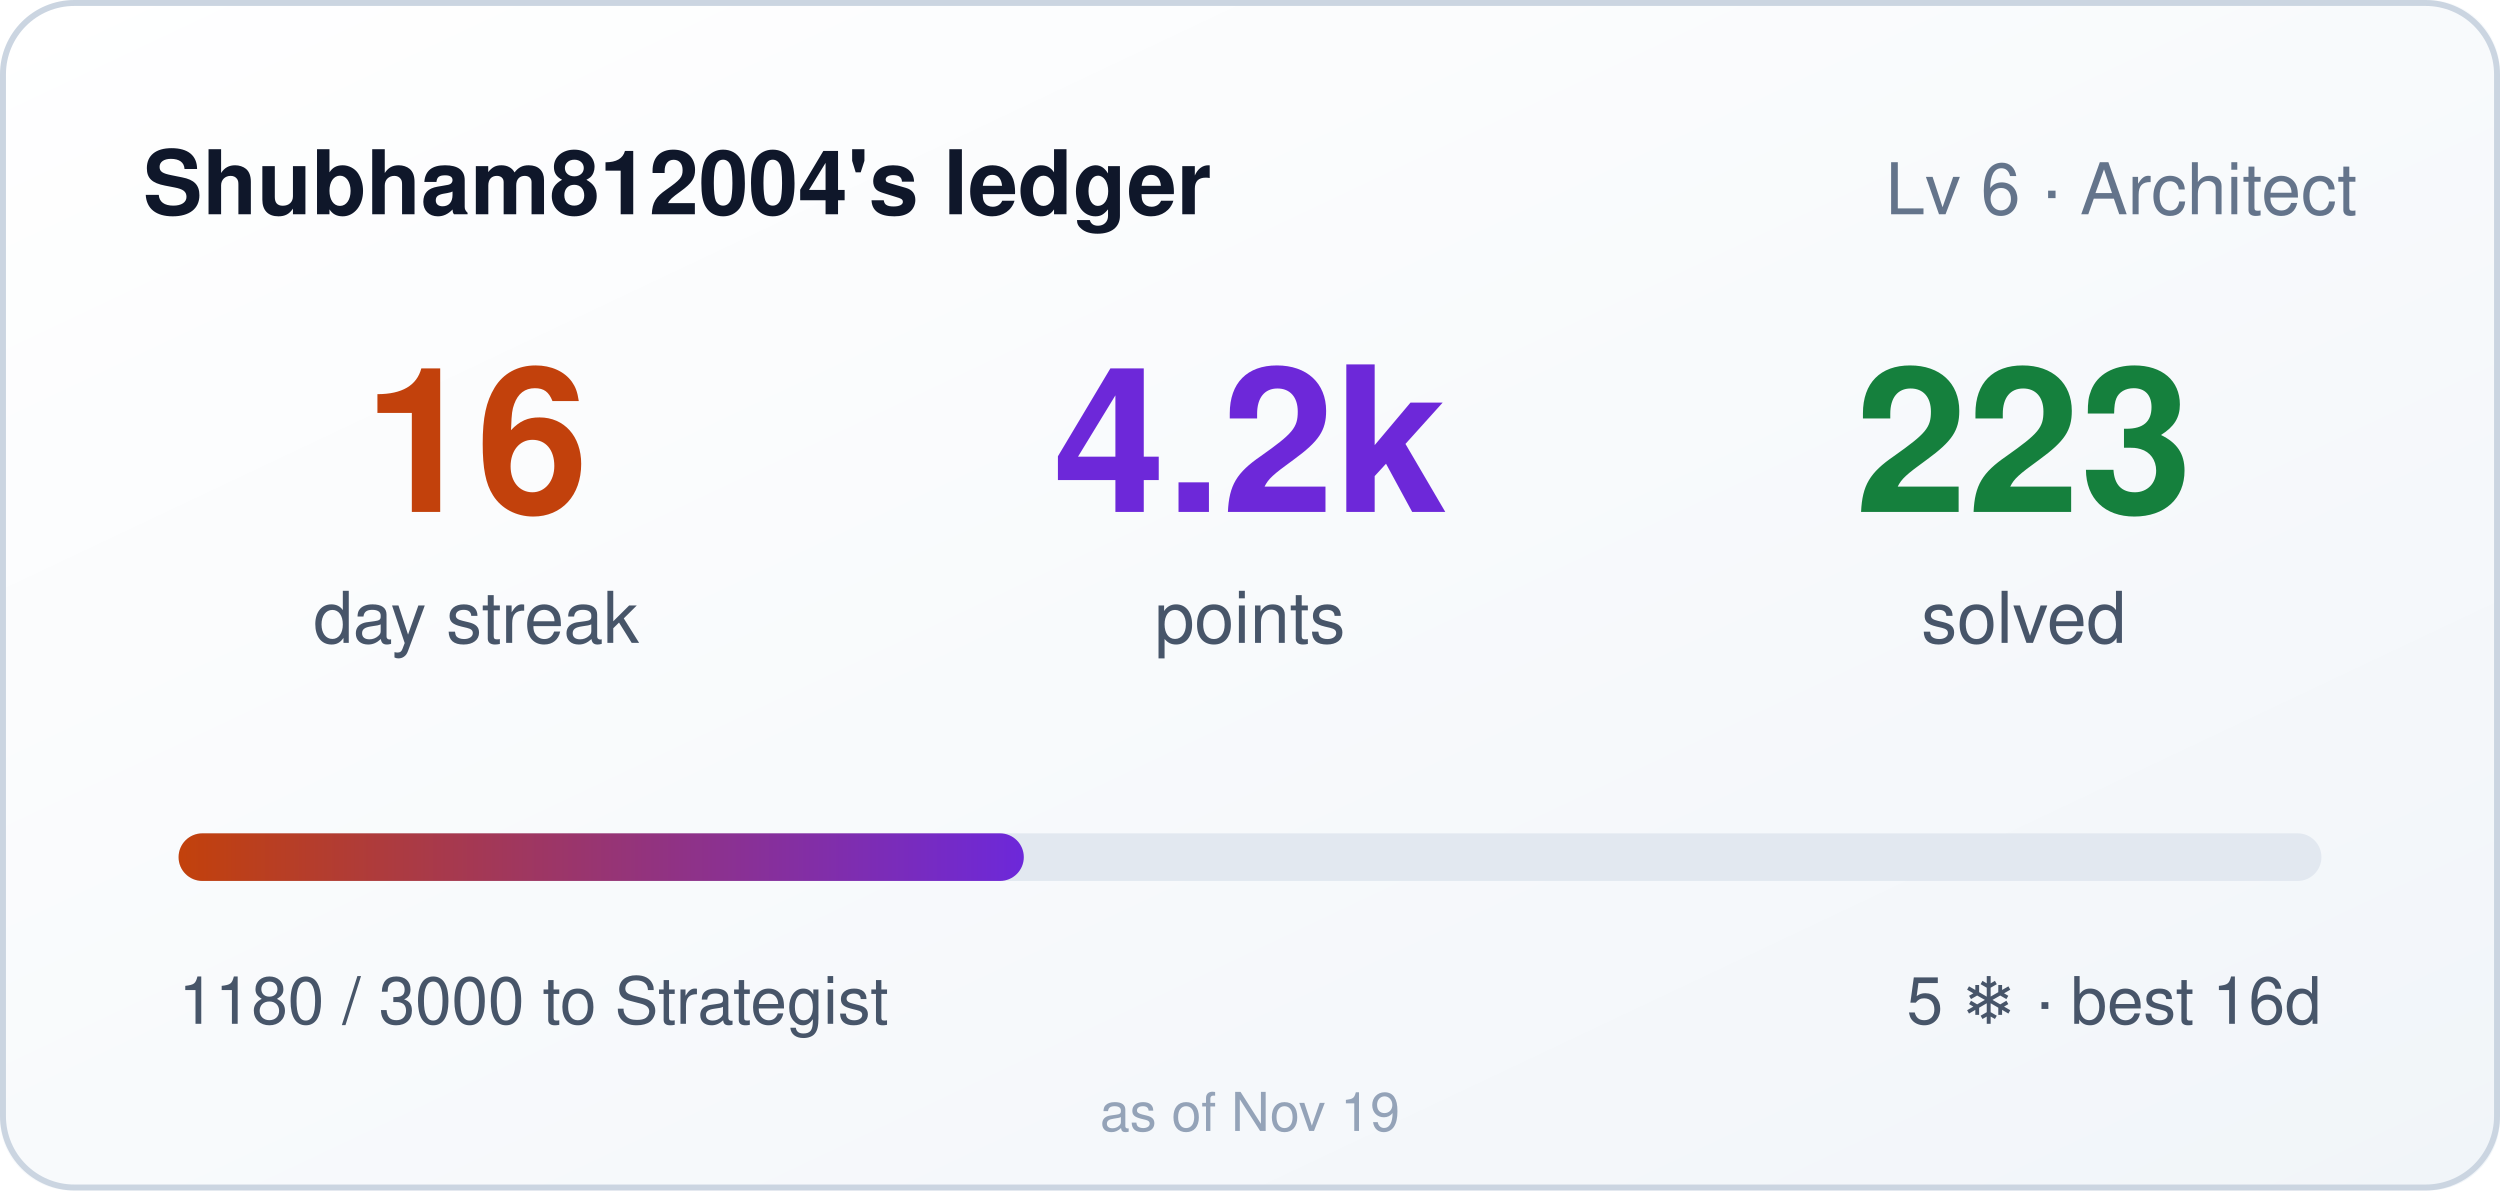
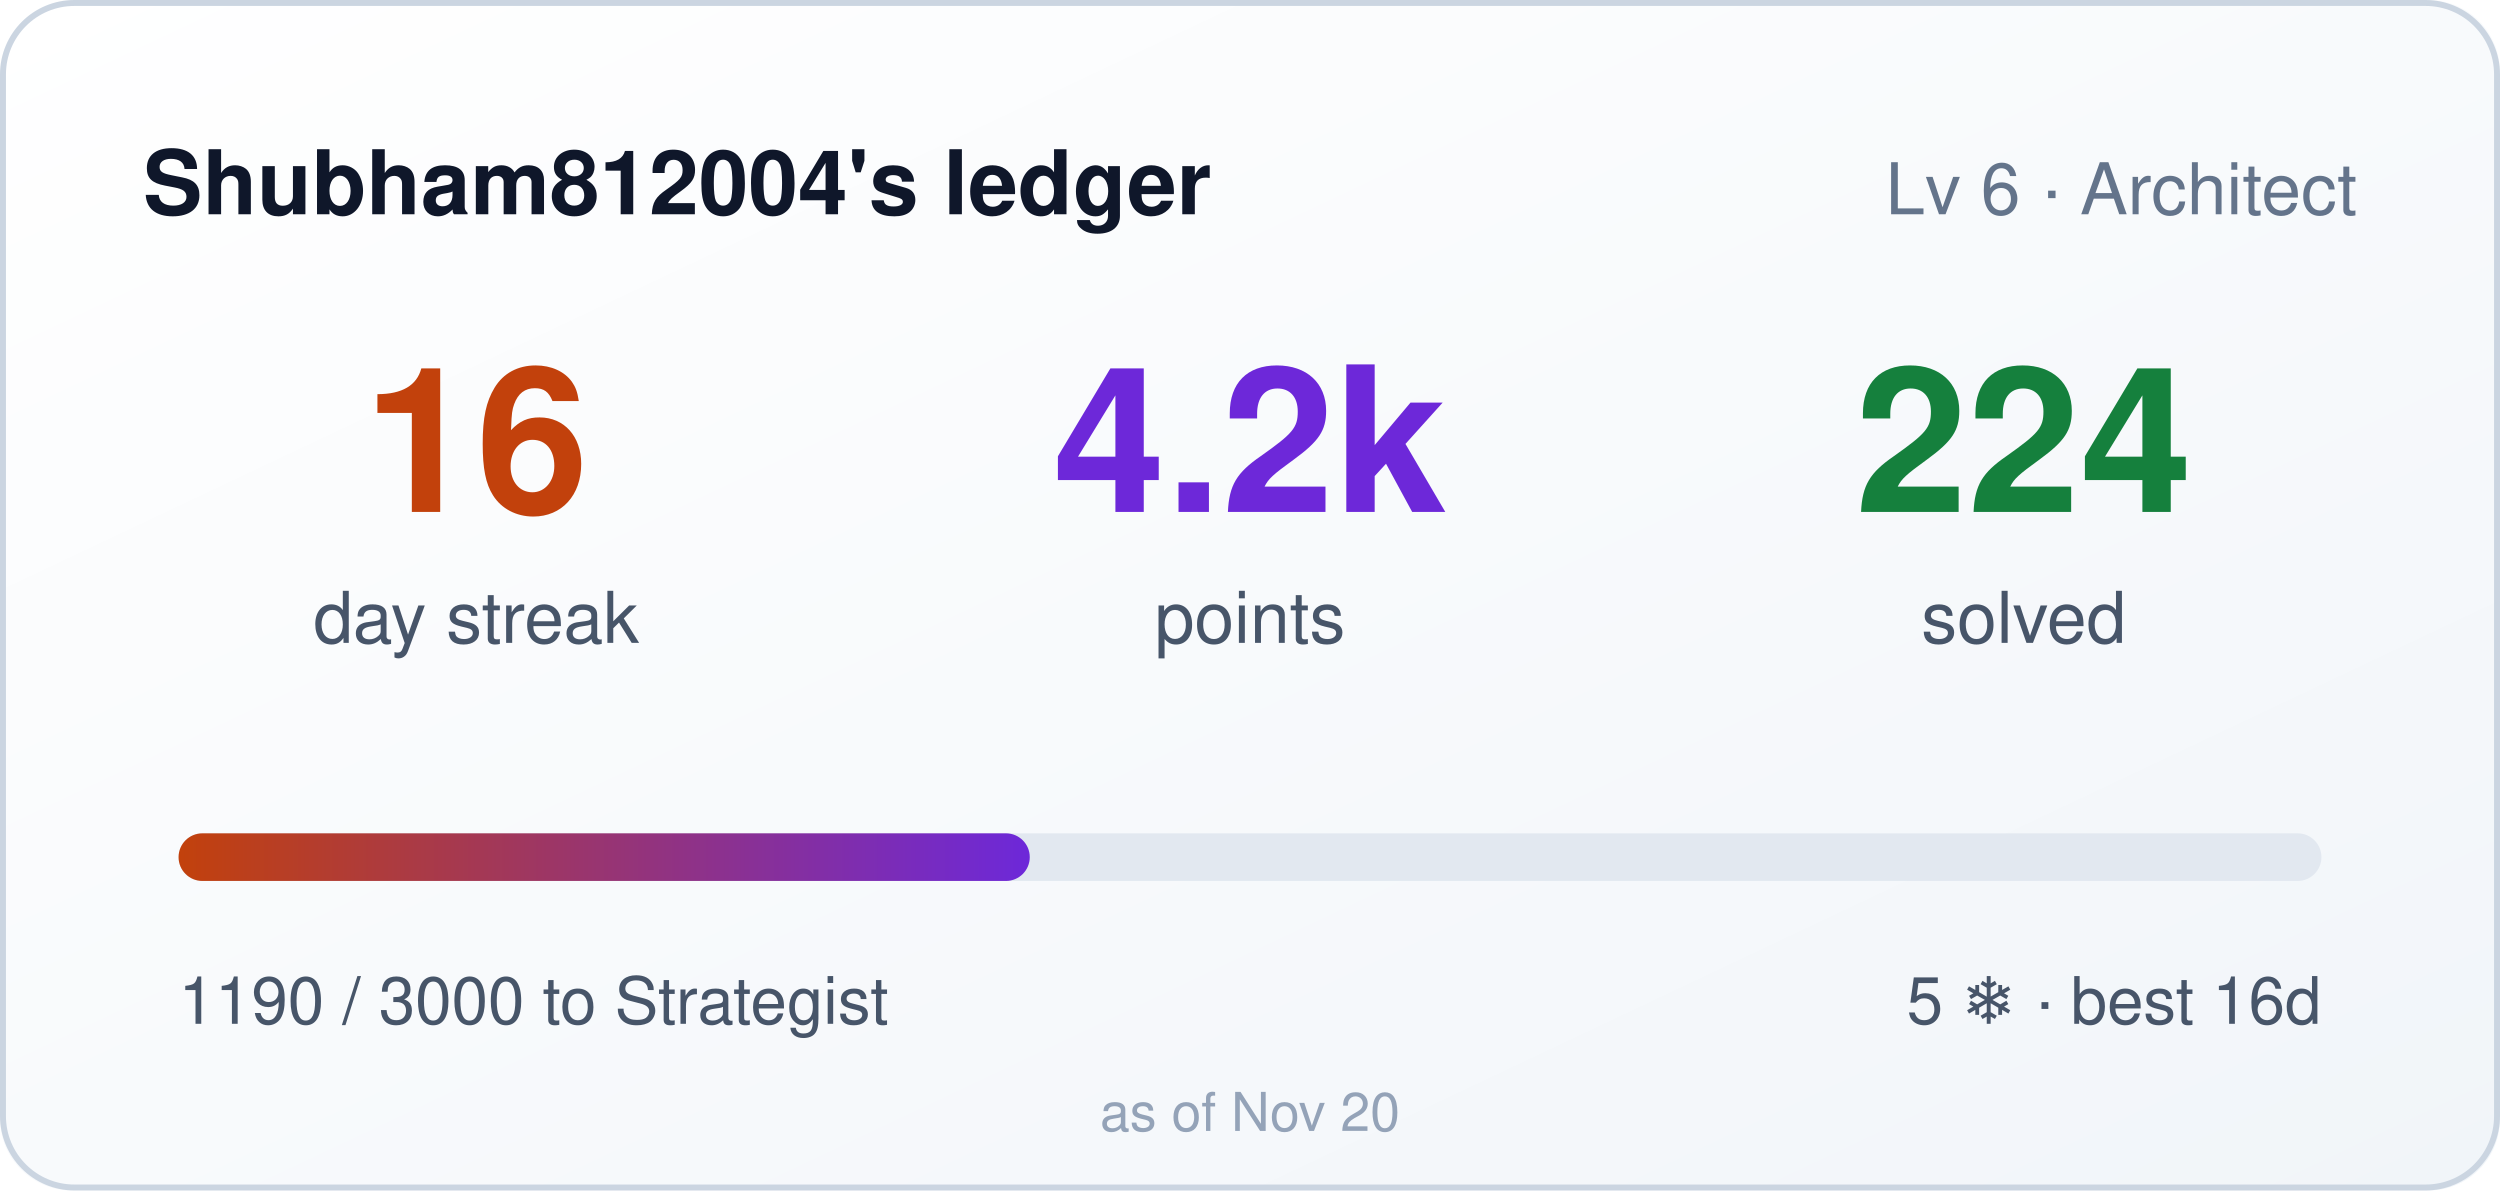
- <svg xmlns="http://www.w3.org/2000/svg" width="420" height="200" role="img" aria-label="Shubham812004's ledger: 16 day streak, 4180 points">
+ <svg xmlns="http://www.w3.org/2000/svg" width="420" height="200" role="img" aria-label="Shubham812004's ledger: 16 day streak, 4190 points">
  <style>
    .bar,.n{transform-box:fill-box}
    .bar{transform-origin:left center}
    @media (prefers-reduced-motion: no-preference){
      .bar{animation:cl-grow .9s cubic-bezier(.22,1,.36,1) both}
      .n{animation:cl-rise .5s ease-out both}
      .n2{animation-delay:.08s}
      .n3{animation-delay:.16s}
    }
    @keyframes cl-grow{from{transform:scaleX(0)}to{transform:scaleX(1)}}
    @keyframes cl-rise{from{opacity:0;transform:translateY(6px)}to{opacity:1;transform:none}}
  </style>
  <defs>
    <linearGradient id="bg" x1="0" y1="0" x2="1" y2="1">
      <stop offset="0" stop-color="#ffffff" />
      <stop offset="1" stop-color="#f1f5f9" />
    </linearGradient>
    <linearGradient id="bar" x1="0" y1="0" x2="1" y2="0">
      <stop offset="0" stop-color="#c2410c" />
      <stop offset="1" stop-color="#6d28d9" />
    </linearGradient>
  </defs>
  <rect width="420" height="200" rx="12" fill="url(#bg)" />
  <rect x="0.5" y="0.5" width="419" height="199" rx="12" fill="none" stroke="#cbd5e1" />
  <text x="24" y="36" fill="#0f172a" font-size="15" font-weight="600" font-family="Segoe UI,Helvetica,Arial,sans-serif">Shubham812004's ledger</text>
  <text x="396" y="36" fill="#64748b" font-size="12" text-anchor="end" font-family="Segoe UI,Helvetica,Arial,sans-serif">Lv 6 · Architect</text>
  <g font-family="Segoe UI,Helvetica,Arial,sans-serif">
    <text class="n n1" x="80" y="86" fill="#c2410c" font-size="34" font-weight="700" text-anchor="middle">16</text>
    <text x="80" y="108" fill="#475569" font-size="12" text-anchor="middle">day streak</text>
    <text class="n n2" x="210" y="86" fill="#6d28d9" font-size="34" font-weight="700" text-anchor="middle">4.2k</text>
    <text x="210" y="108" fill="#475569" font-size="12" text-anchor="middle">points</text>
-     <text class="n n3" x="340" y="86" fill="#15803d" font-size="34" font-weight="700" text-anchor="middle">223</text>
+     <text class="n n3" x="340" y="86" fill="#15803d" font-size="34" font-weight="700" text-anchor="middle">224</text>
    <text x="340" y="108" fill="#475569" font-size="12" text-anchor="middle">solved</text>
  </g>
  <rect x="30" y="140" width="360" height="8" rx="4" fill="#e2e8f0" />
-   <rect class="bar" x="30" y="140" width="142" height="8" rx="4" fill="url(#bar)" />
-   <text x="30" y="172" fill="#475569" font-size="11" font-family="Segoe UI,Helvetica,Arial,sans-serif">1180 / 3000 to Strategist</text>
+   <rect class="bar" x="30" y="140" width="143" height="8" rx="4" fill="url(#bar)" />
+   <text x="30" y="172" fill="#475569" font-size="11" font-family="Segoe UI,Helvetica,Arial,sans-serif">1190 / 3000 to Strategist</text>
  <text x="390" y="172" fill="#475569" font-size="11" text-anchor="end" font-family="Segoe UI,Helvetica,Arial,sans-serif">5 ❄ · best 16d</text>
-   <text x="210" y="190" fill="#94a3b8" font-size="9" text-anchor="middle" font-family="Segoe UI,Helvetica,Arial,sans-serif">as of Nov 19</text>
+   <text x="210" y="190" fill="#94a3b8" font-size="9" text-anchor="middle" font-family="Segoe UI,Helvetica,Arial,sans-serif">as of Nov 20</text>
</svg>
